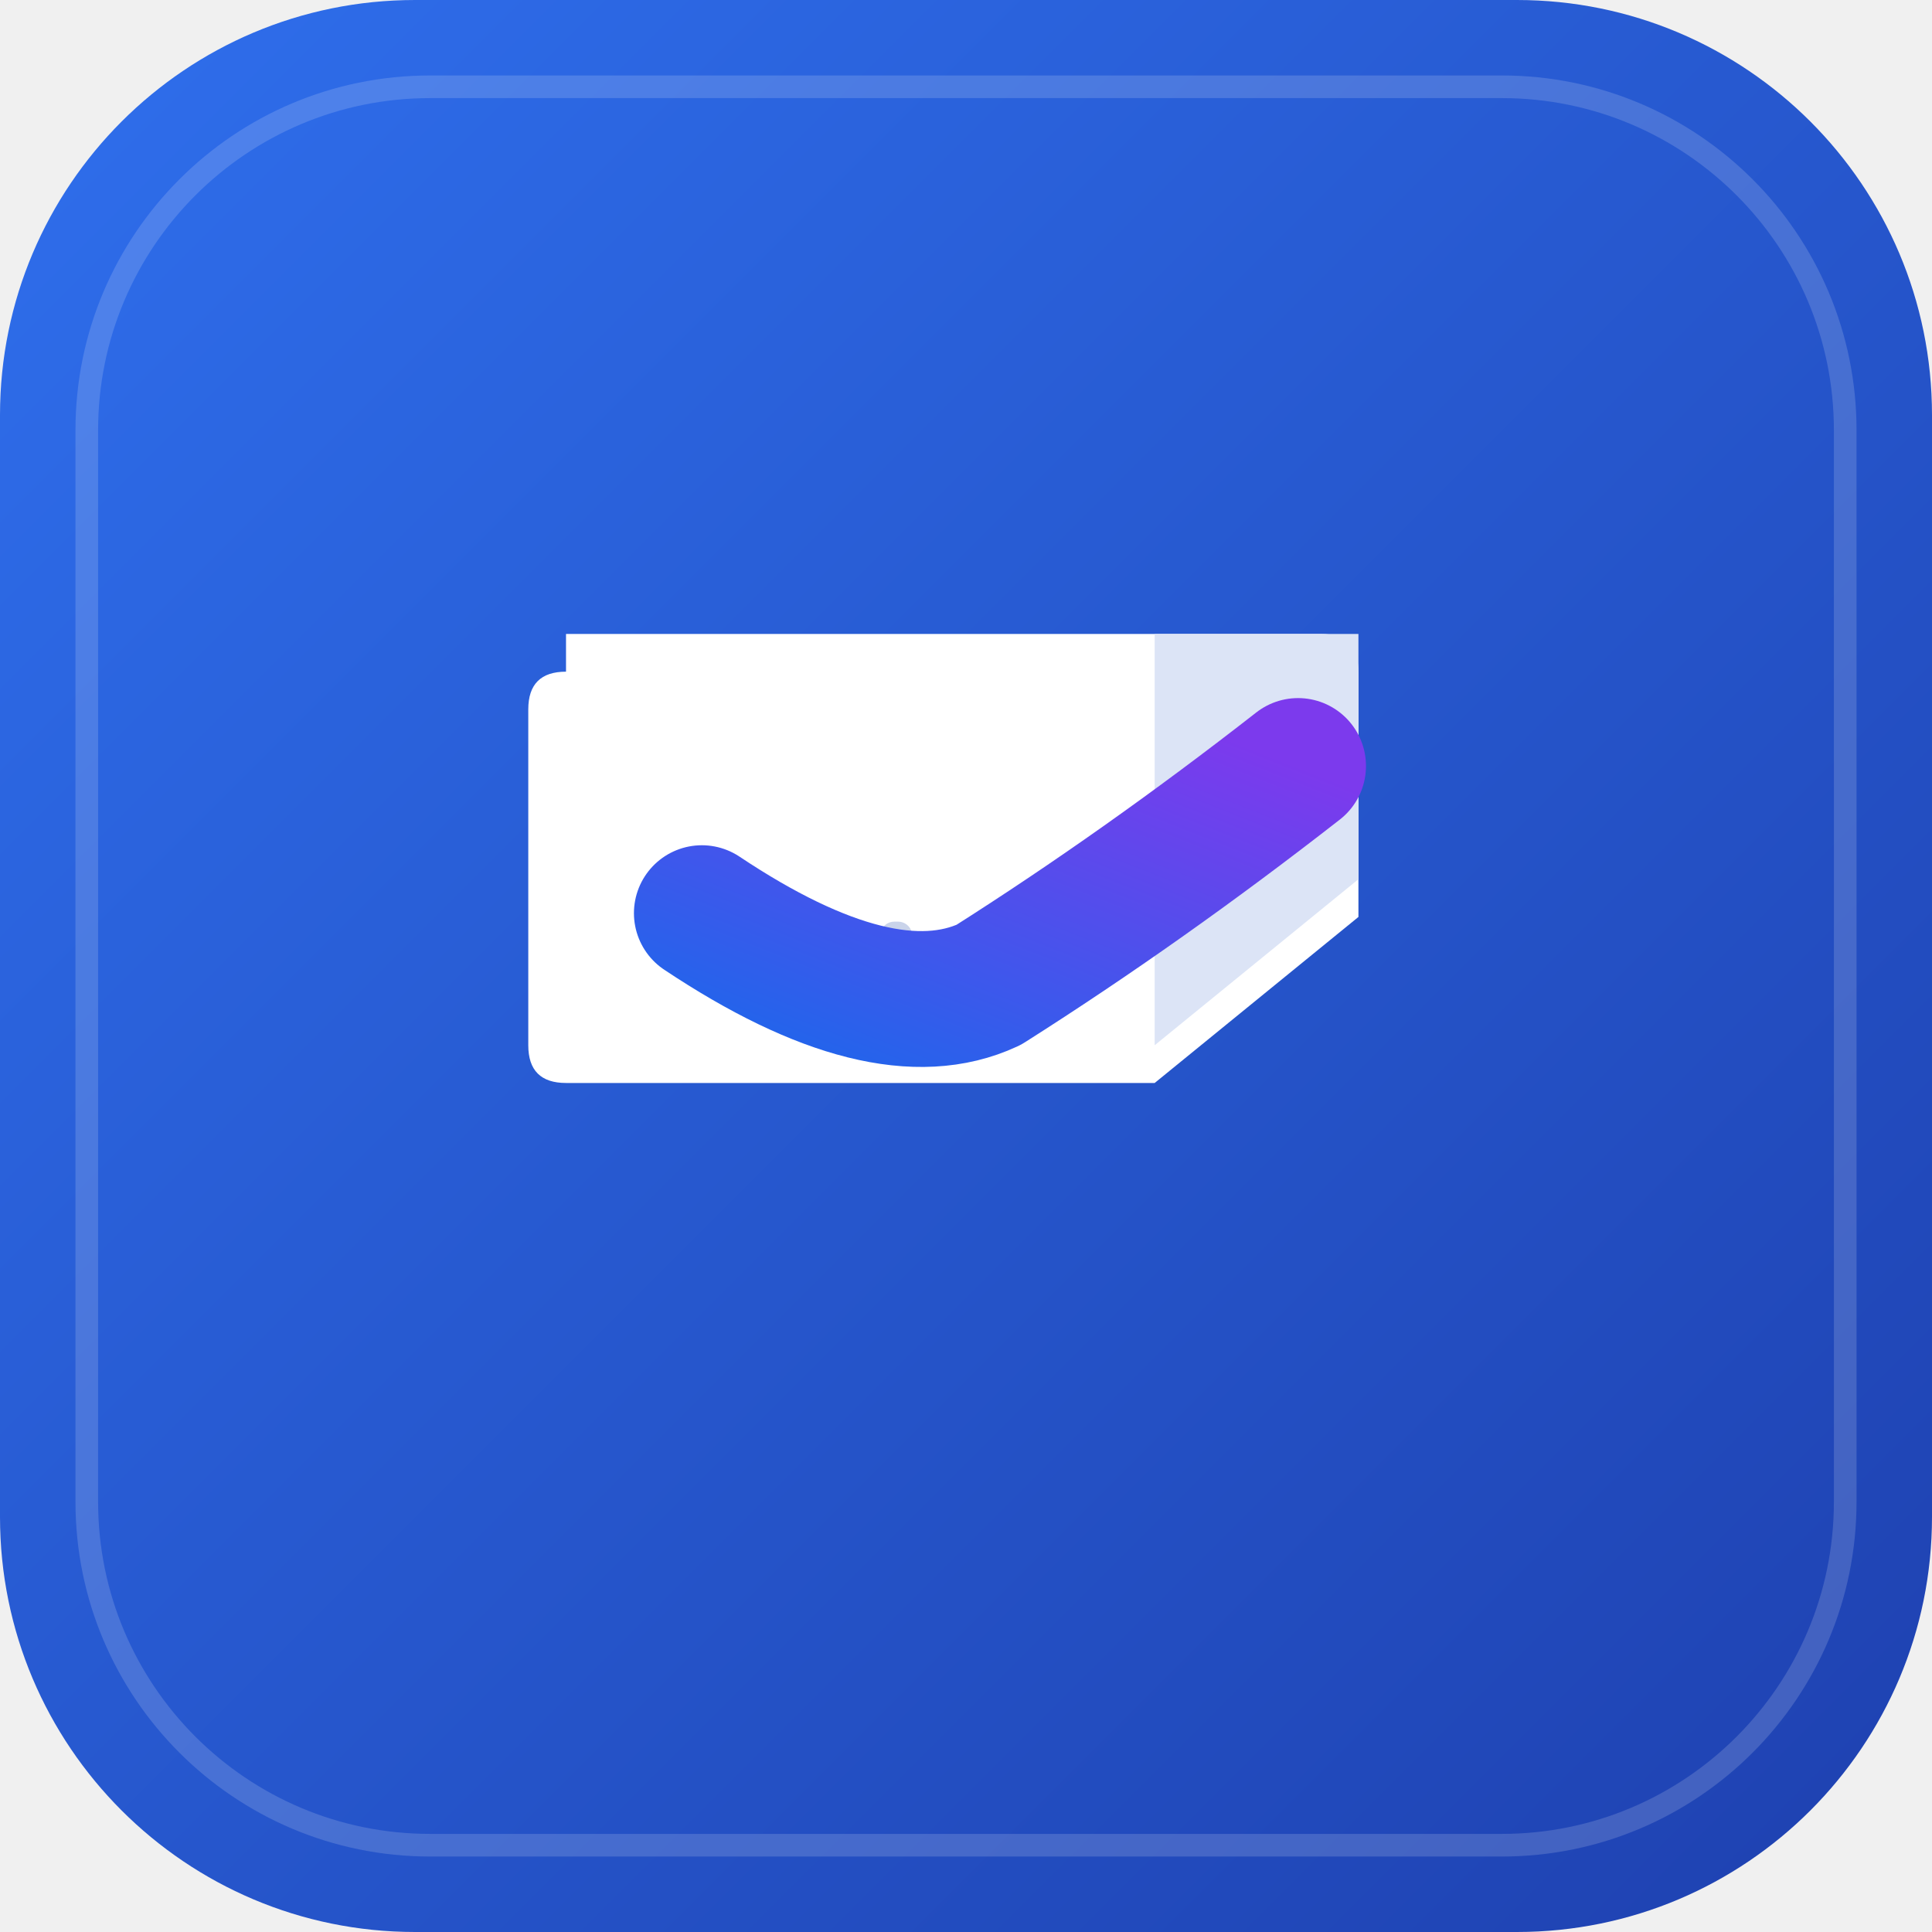
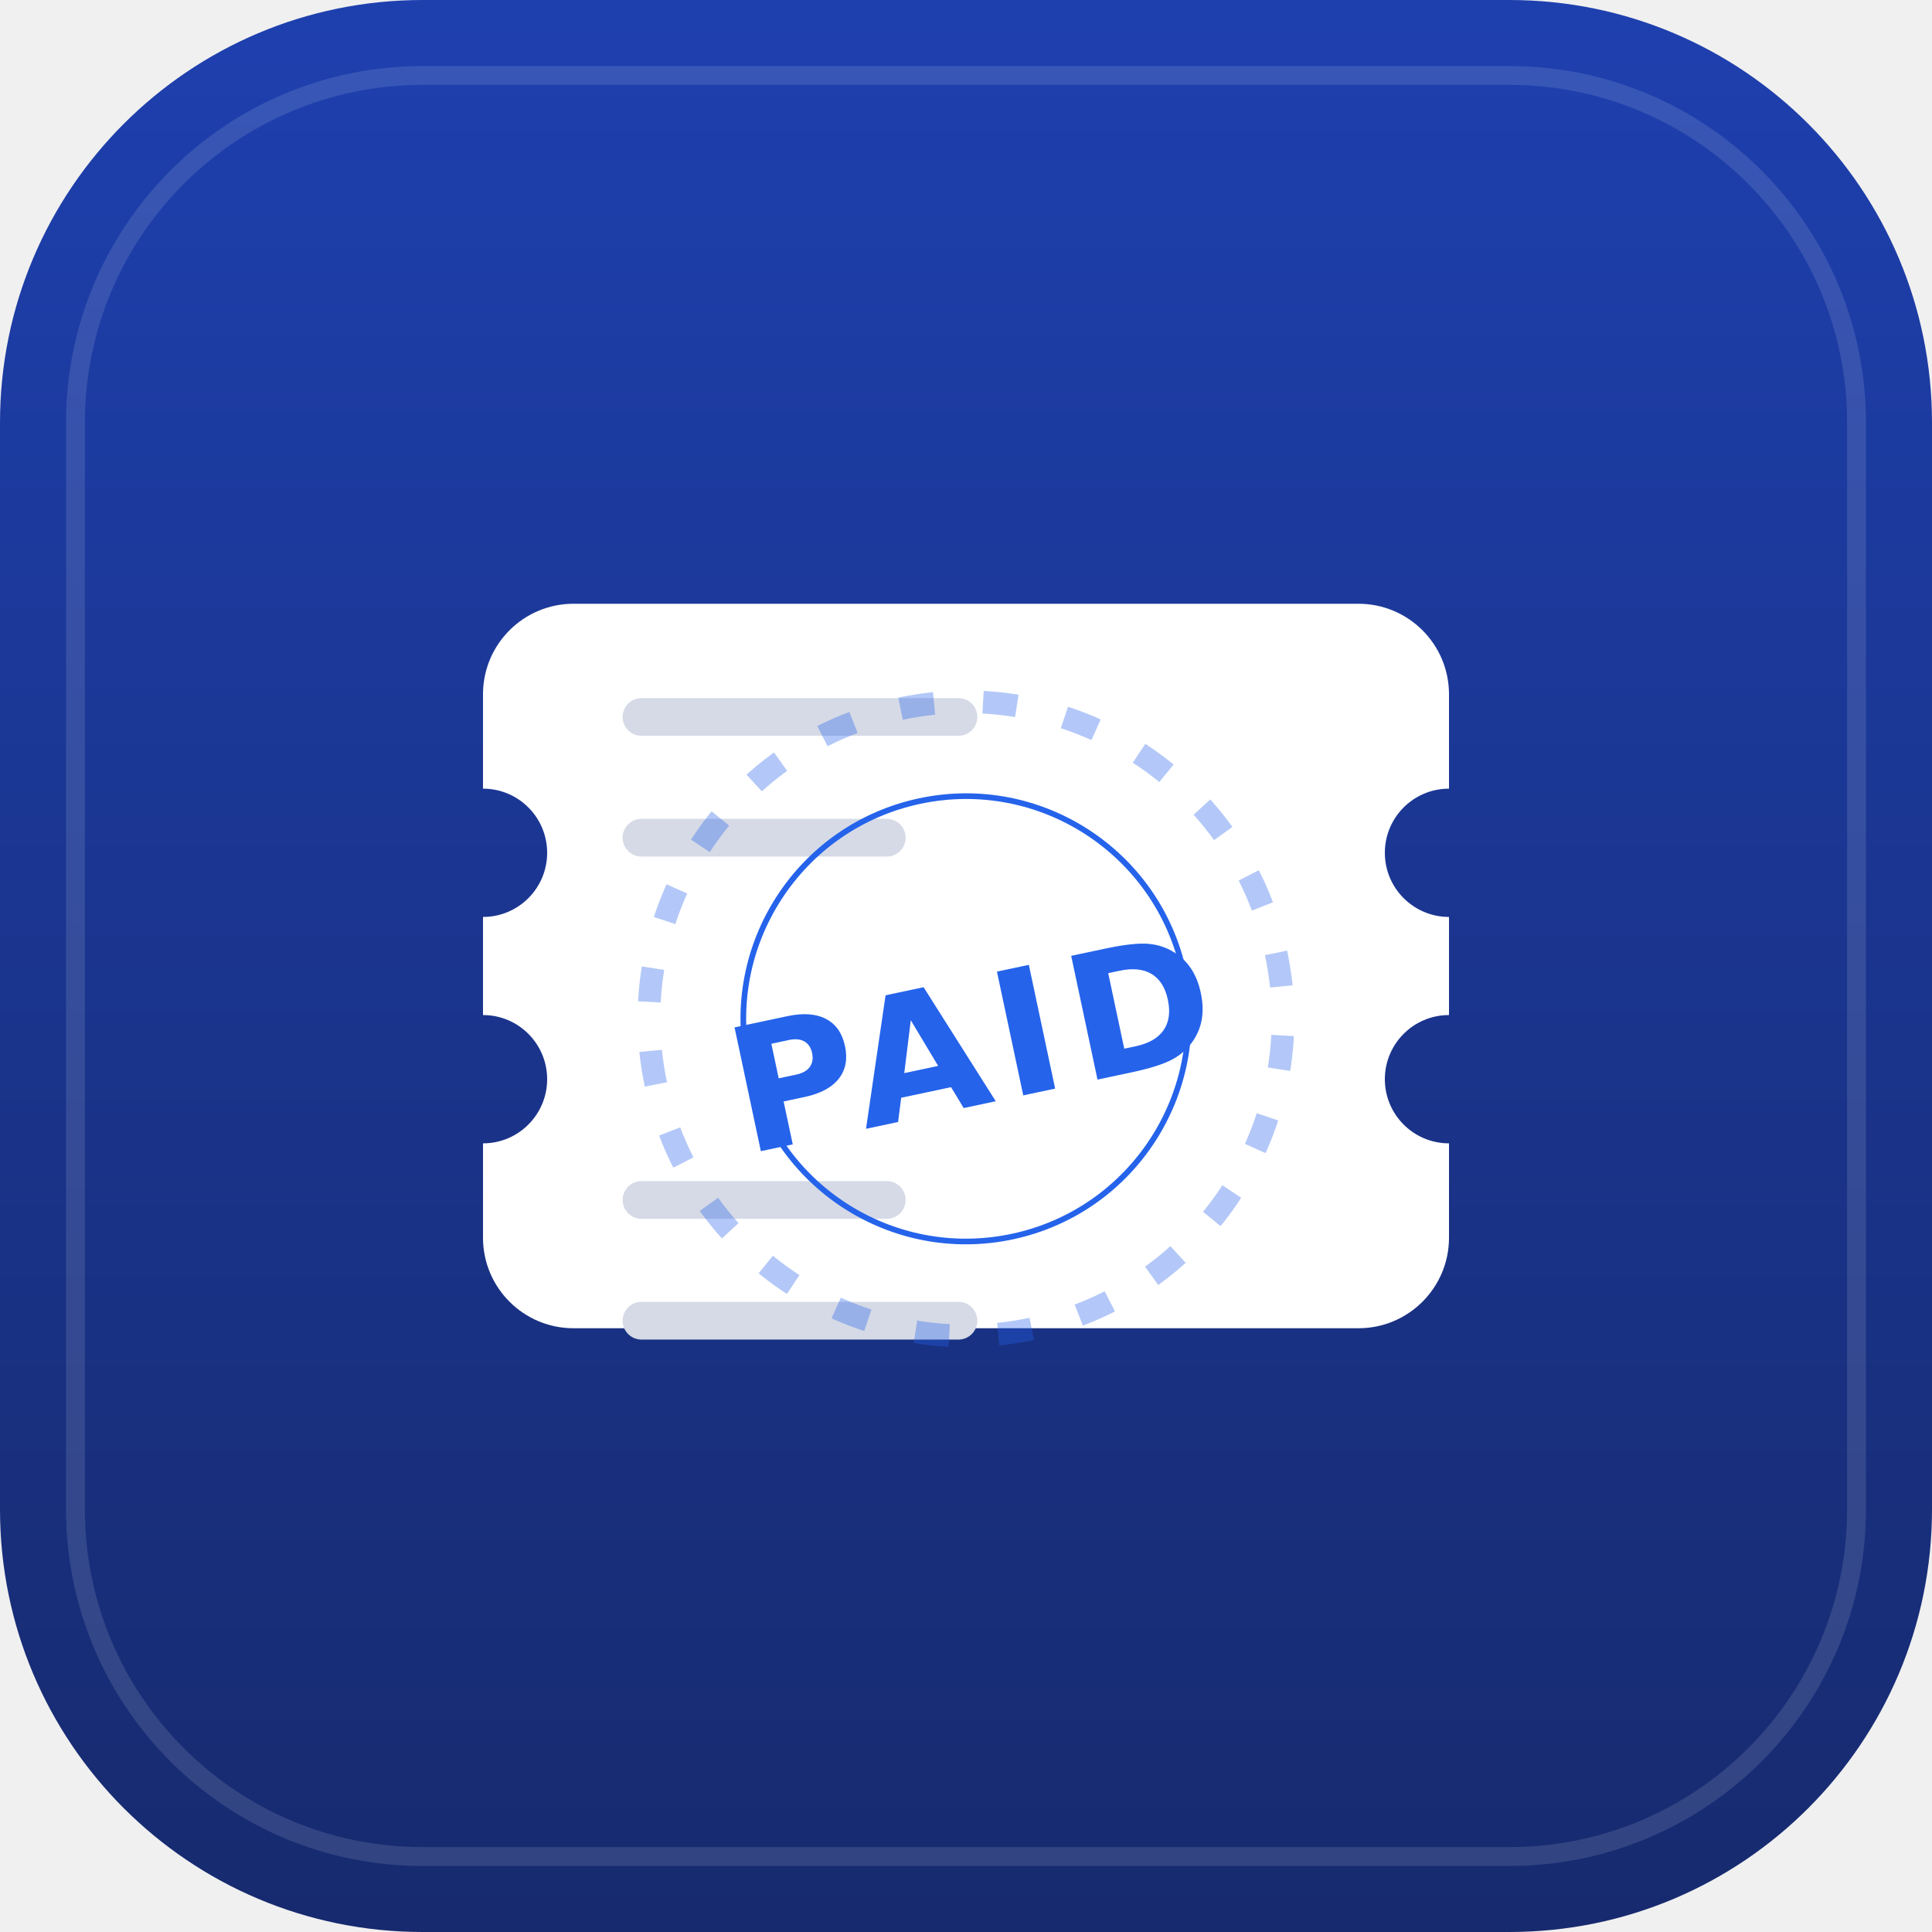
<svg xmlns="http://www.w3.org/2000/svg" width="1024" height="1024" viewBox="0 0 1024 1024">
  <defs>
-     <linearGradient id="bg" x1="0" y1="0" x2="1" y2="1">
-       <stop offset="0" stop-color="#2F6FED" />
-       <stop offset="1" stop-color="#1E40AF" />
+     <linearGradient id="bg" x1="0" y1="0" x2="0" y2="1">
+       <stop offset="0" stop-color="#1E40AF" />
+       <stop offset="1" stop-color="#172A6E" />
    </linearGradient>
-     <linearGradient id="chk" x1="0" y1="1" x2="1" y2="0">
-       <stop offset="0" stop-color="#2563EB" />
-       <stop offset="1" stop-color="#7C3AED" />
-     </linearGradient>
+     <mask id="notch">
+       <rect x="0" y="0" width="1024" height="1024" fill="#ffffff" />
+       <circle cx="256" cy="452" r="34" fill="#000000" />
+       <circle cx="256" cy="572" r="34" fill="#000000" />
+       <circle cx="768" cy="452" r="34" fill="#000000" />
+       <circle cx="768" cy="572" r="34" fill="#000000" />
+     </mask>
  </defs>
-   <rect x="0" y="0" width="1024" height="1024" rx="220" fill="url(#bg)" />
-   <rect x="46" y="46" width="932" height="932" rx="182" fill="none" stroke="#ffffff" stroke-opacity="0.16" stroke-width="12" />
-   <g transform="translate(300,336)">
-     <path d="M0 0 h400 q20 0 20 20 v130 l-108 88 h-312 q-20 0 -20 -20 v-178 q0 -20 20 -20 z" fill="#ffffff" />
-     <path d="M420 0 v130 l-108 88 v-218 z" fill="#dce4f6" />
-     <line x1="48" y1="160" x2="272" y2="160" stroke="#c9d3ea" stroke-width="15" stroke-linecap="round" stroke-dasharray="2 40" />
+   <rect x="0" y="0" width="1024" height="1024" rx="224" fill="url(#bg)" />
+   <rect x="40" y="40" width="944" height="944" rx="184" fill="none" stroke="#ffffff" stroke-opacity="0.12" stroke-width="10" />
+   <g mask="url(#notch)">
+     <rect x="256" y="320" width="512" height="384" rx="48" fill="#ffffff" />
  </g>
-   <path d="M372 484 Q468 548 524 522 Q606 470 688 406" fill="none" stroke="url(#chk)" stroke-width="72" stroke-linecap="round" stroke-linejoin="round" />
+   <line x1="340" y1="380" x2="508" y2="380" stroke="#d5dae6" stroke-width="20" stroke-linecap="round" />
+   <line x1="340" y1="444" x2="470" y2="444" stroke="#d5dae6" stroke-width="20" stroke-linecap="round" />
+   <line x1="340" y1="700" x2="508" y2="700" stroke="#d5dae6" stroke-width="20" stroke-linecap="round" />
+   <line x1="340" y1="636" x2="470" y2="636" stroke="#d5dae6" stroke-width="20" stroke-linecap="round" />
+   <g transform="translate(512,540) rotate(-12)">
+     <circle r="168" fill="none" stroke="#2563EB" stroke-opacity="0.35" stroke-width="12" stroke-dasharray="18 26" />
+     <circle r="118" fill="none" stroke="#2563EB" stroke-width="3" />
+     <text x="0" y="46" text-anchor="middle" font-family="DejaVu Sans, Arial, sans-serif" font-size="92" font-weight="bold" fill="#2563EB" letter-spacing="6">PAID</text>
+   </g>
</svg>
